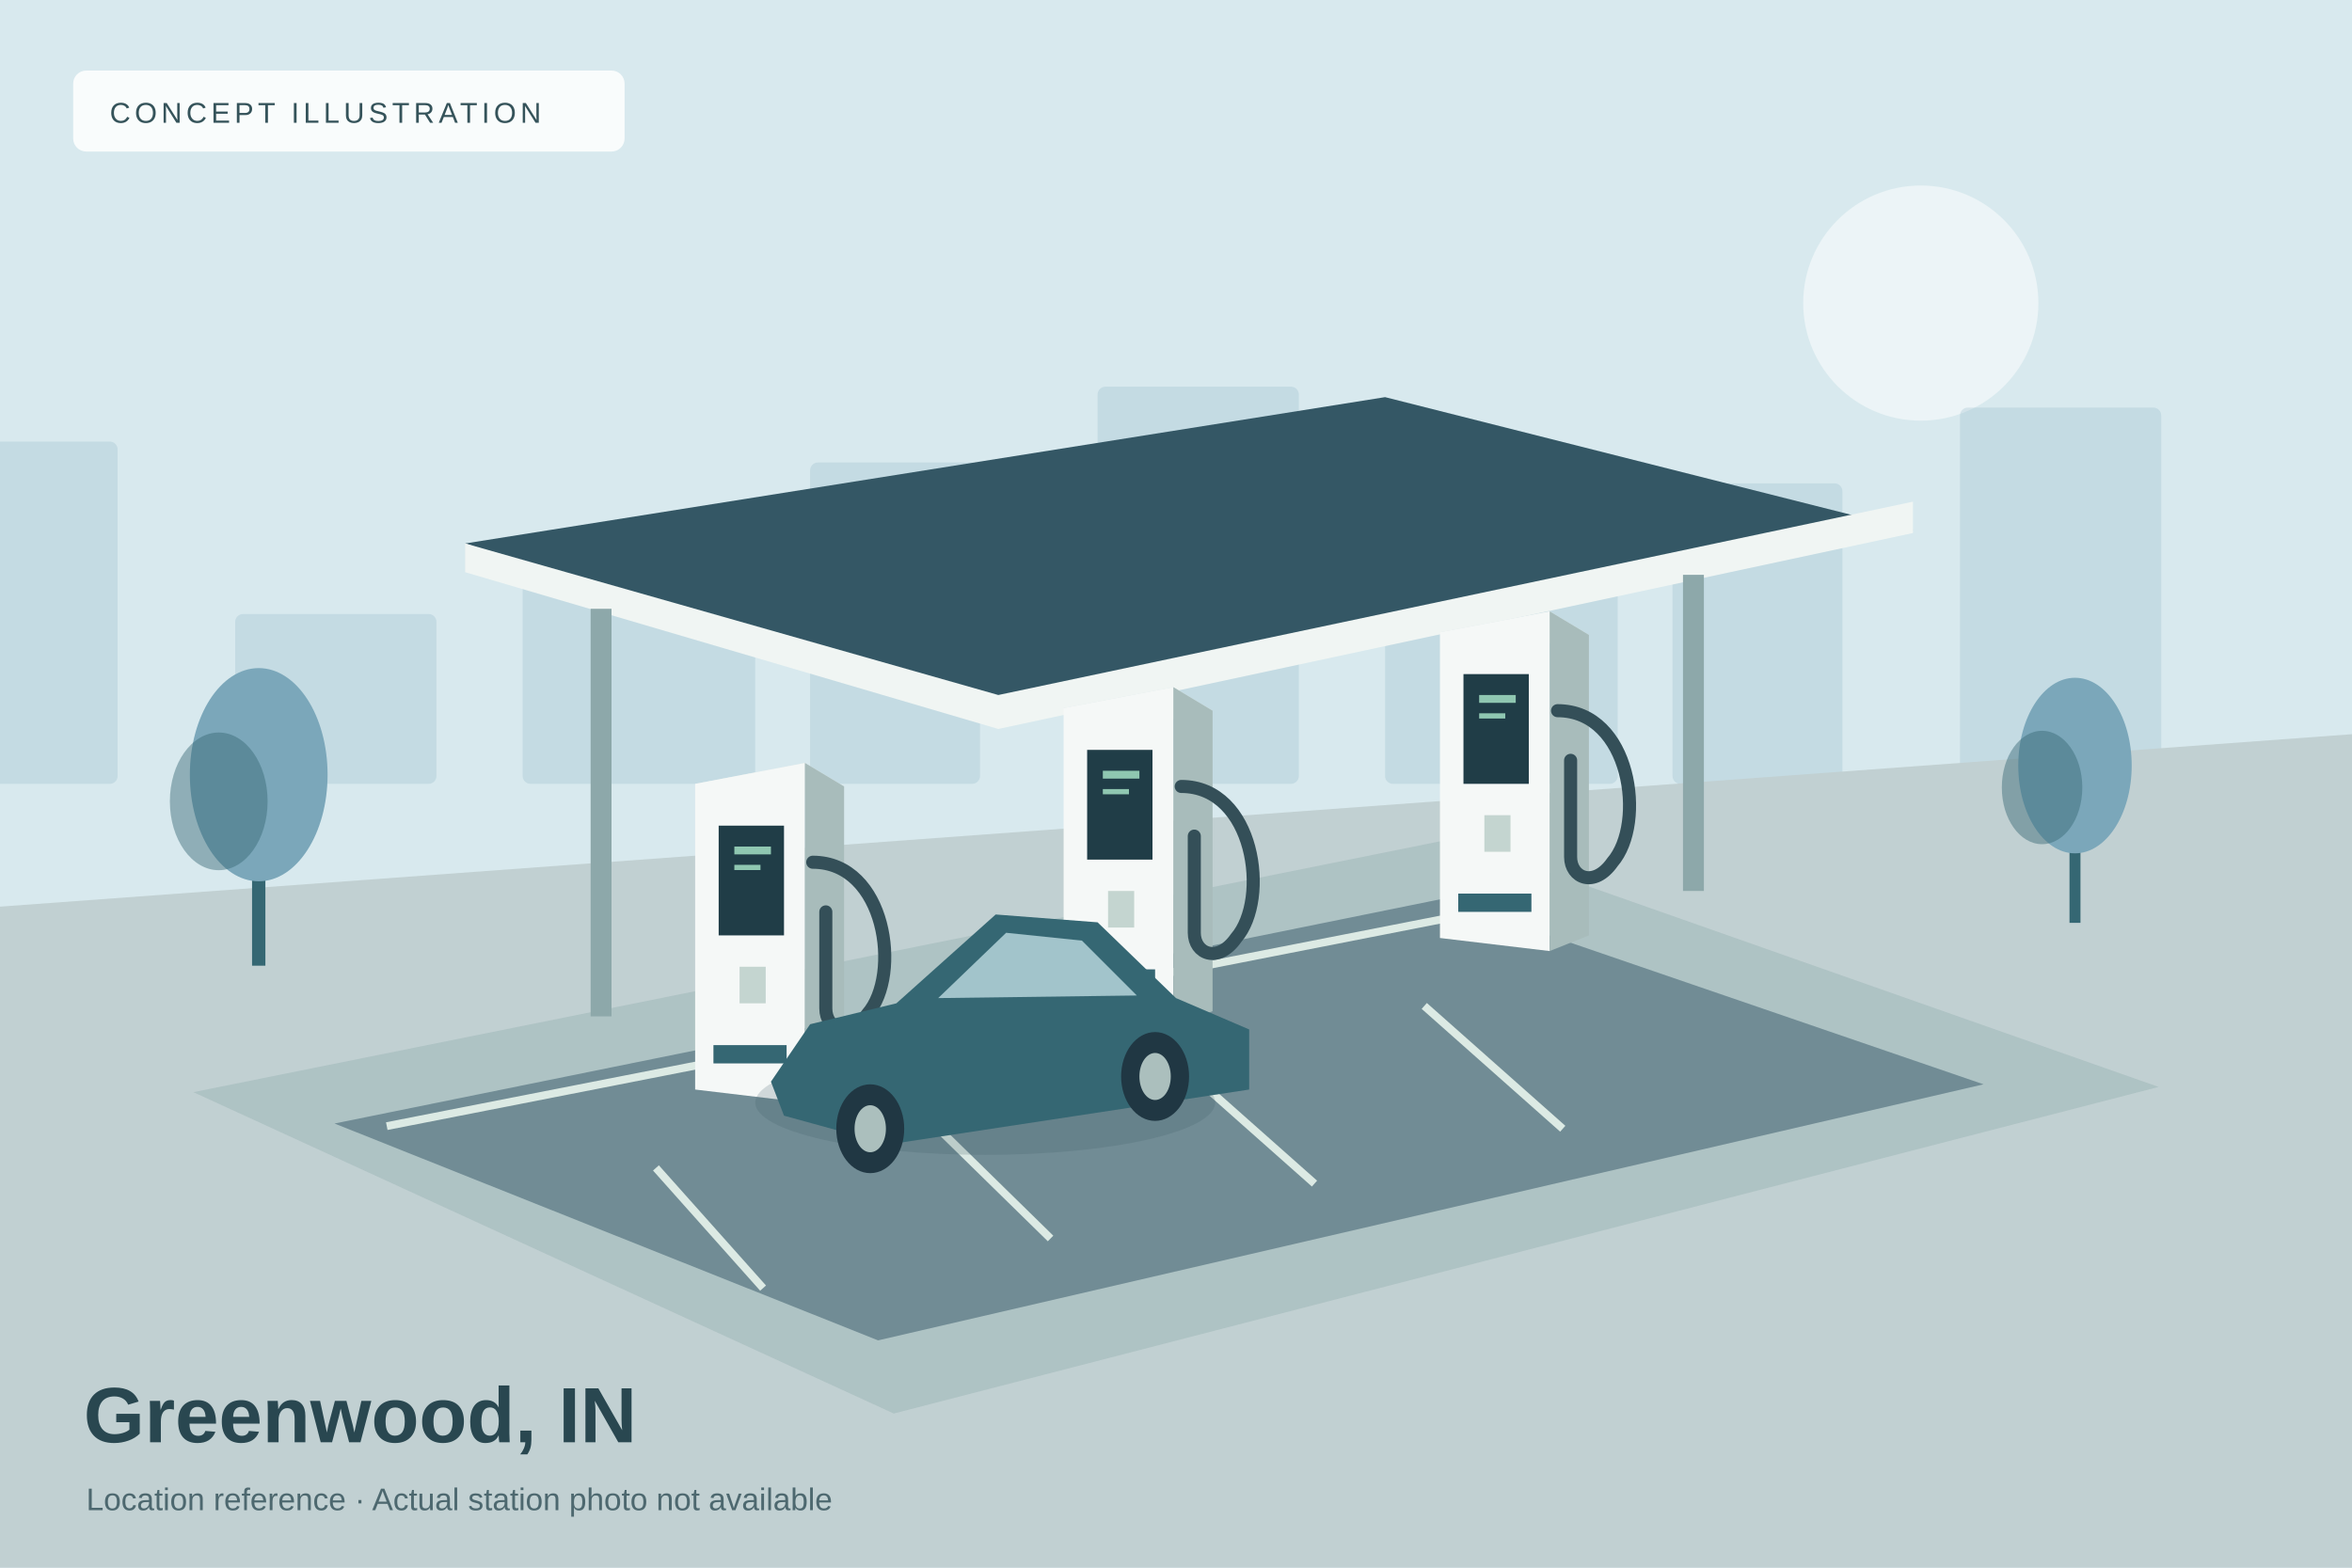
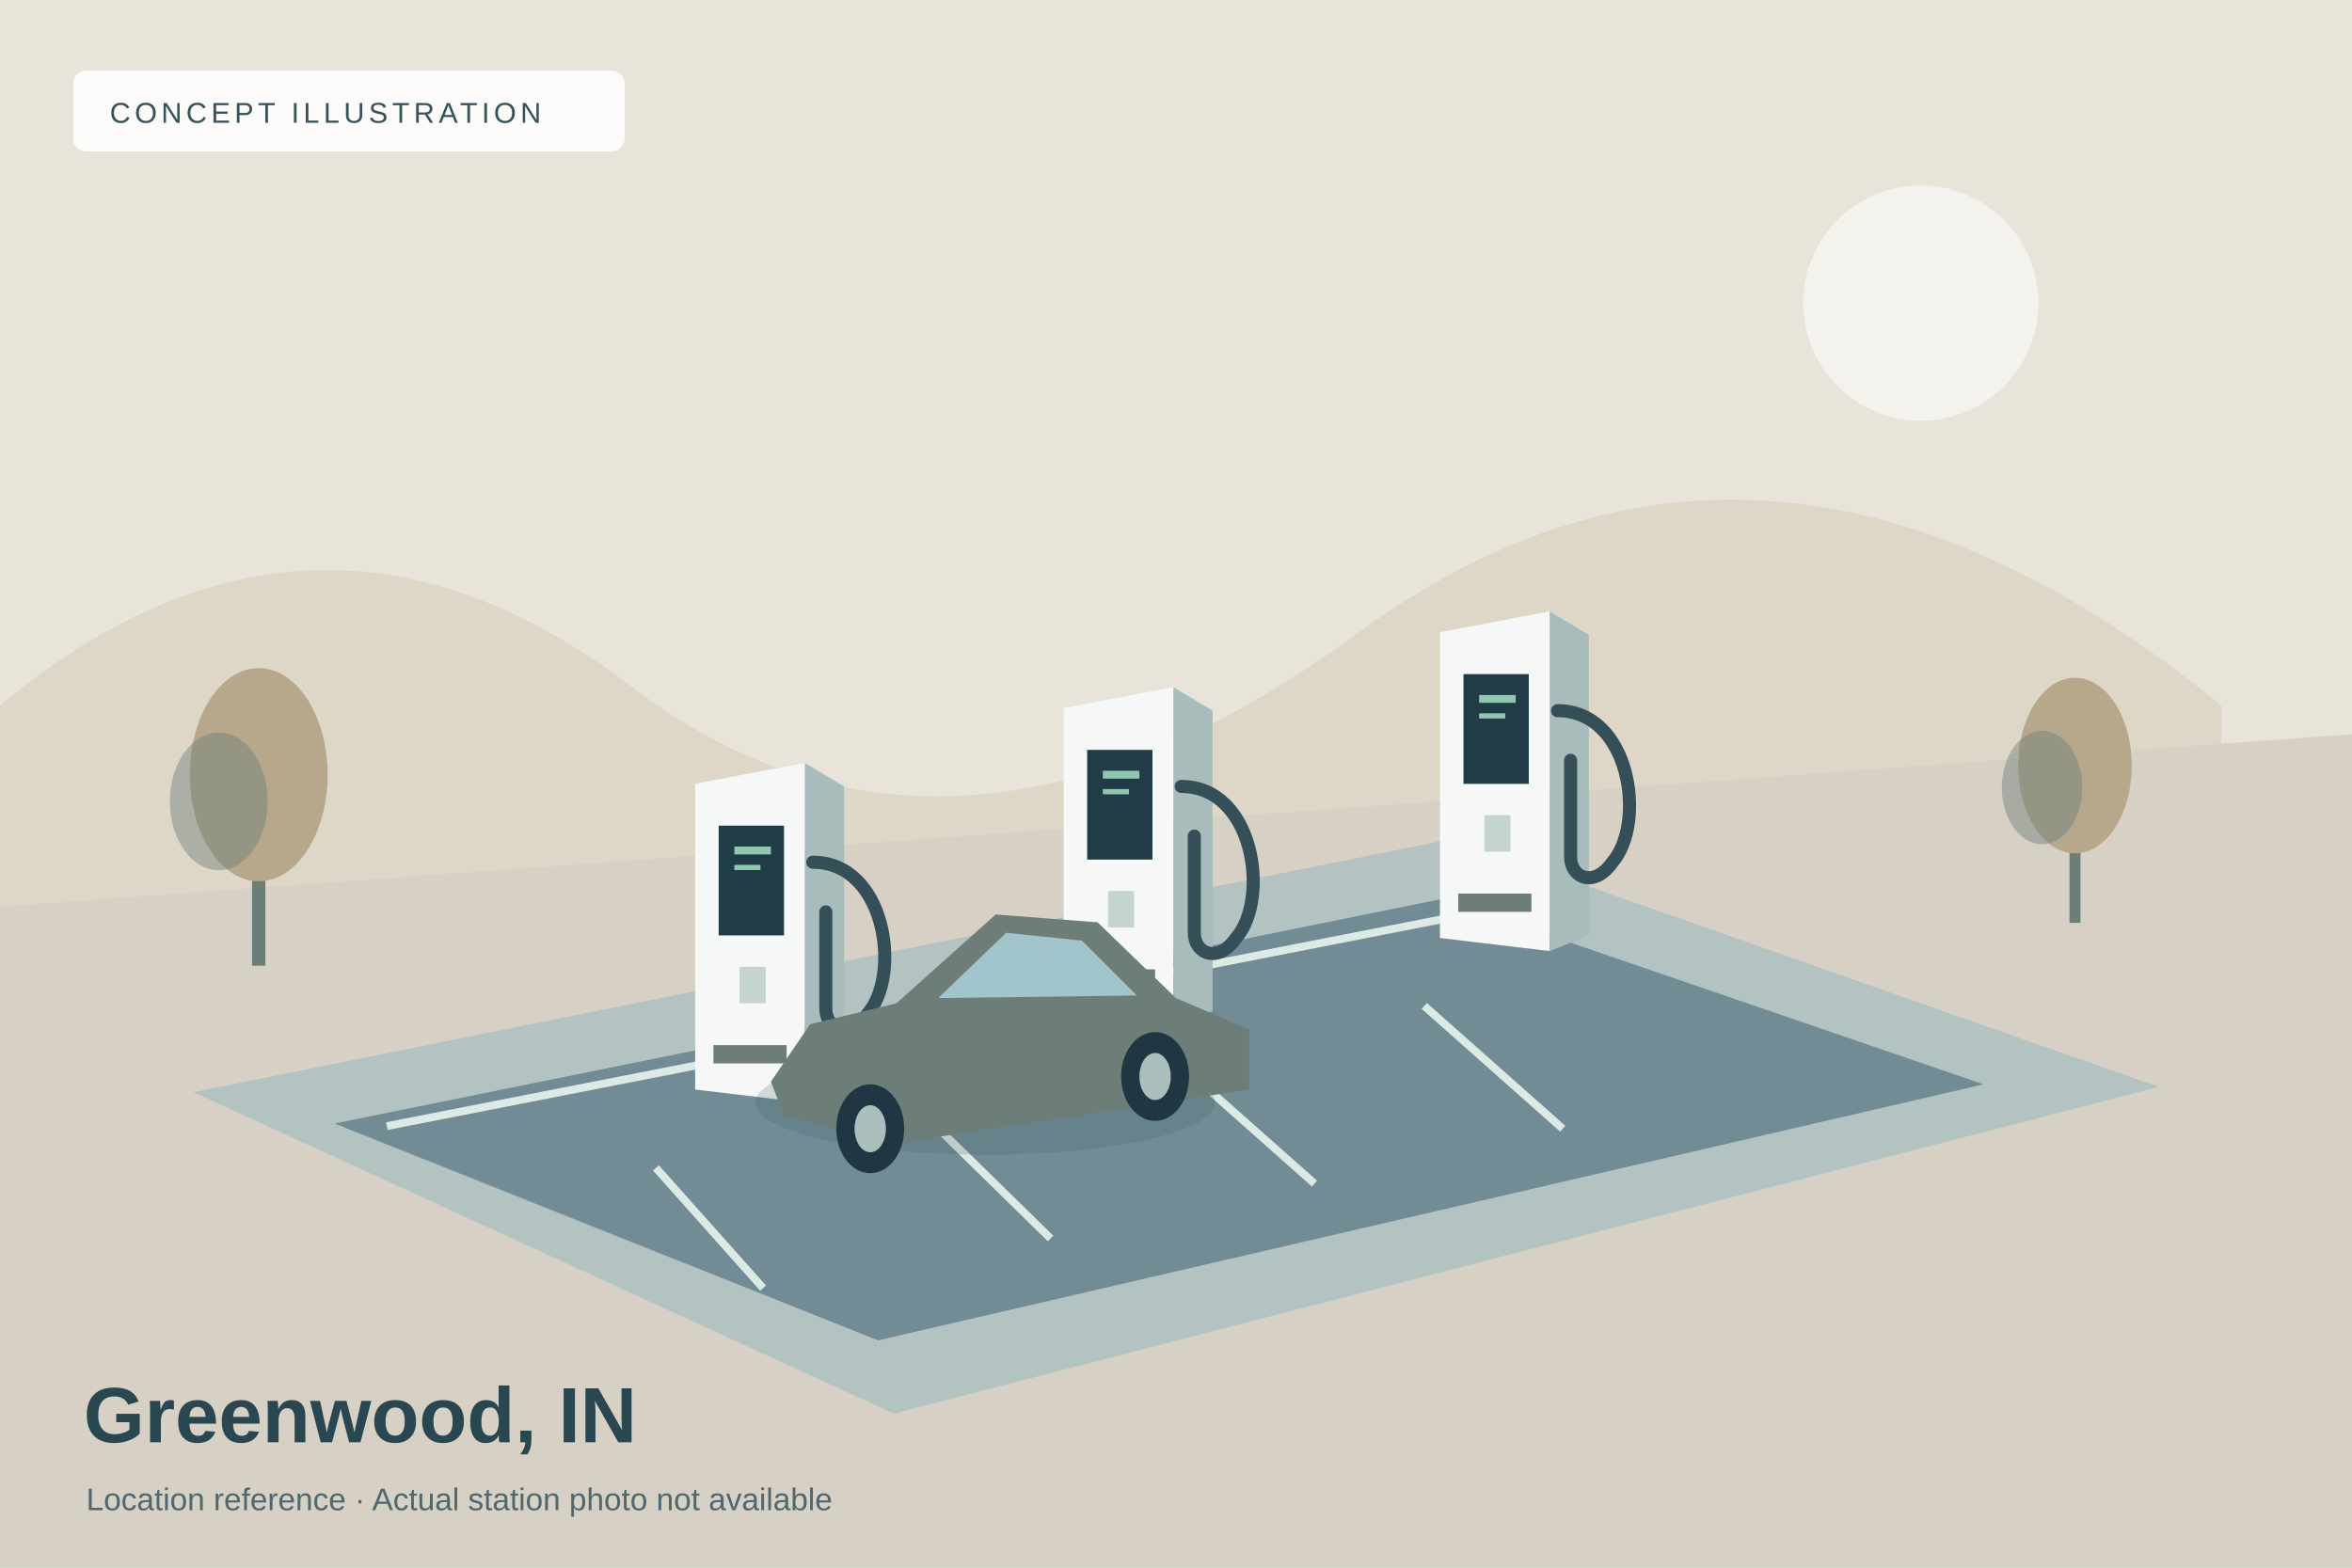
<svg xmlns="http://www.w3.org/2000/svg" viewBox="0 0 900 600" role="img" aria-label="Concept illustration for Greenwood, IN; not a photograph of this location">
-   <rect width="900" height="600" fill="#d8e9ee" />
+   <rect width="900" height="600" fill="#e9e4d9" />
  <circle cx="735" cy="116" r="45" fill="#fff" opacity=".5" />
-   <rect x="-20" y="169" width="65" height="131" rx="3" fill="#7ba7ba" opacity=".22" />
-   <rect x="90" y="235" width="77" height="65" rx="3" fill="#7ba7ba" opacity=".22" />
-   <rect x="200" y="206" width="89" height="94" rx="3" fill="#7ba7ba" opacity=".22" />
-   <rect x="310" y="177" width="65" height="123" rx="3" fill="#7ba7ba" opacity=".22" />
-   <rect x="420" y="148" width="77" height="152" rx="3" fill="#7ba7ba" opacity=".22" />
-   <rect x="530" y="214" width="89" height="86" rx="3" fill="#7ba7ba" opacity=".22" />
-   <rect x="640" y="185" width="65" height="115" rx="3" fill="#7ba7ba" opacity=".22" />
-   <rect x="750" y="156" width="77" height="144" rx="3" fill="#7ba7ba" opacity=".22" />
-   <path d="M0 347 900 281v319H0Z" fill="#c1d0d2" />
+   <path d="M0 270Q120 170 242 263T520 242T850 270V370H0Z" fill="#b7a78b" opacity=".22" />
+   <path d="M0 347 900 281v319H0Z" fill="#d7d0c4" />
  <path d="m74 418 482-97 270 95-484 125Z" fill="#a9bfc0" opacity=".8" />
  <path d="m128 430 424-86 207 71-423 98z" fill="#718c95" />
  <path d="m148 431 408-80m-305 96 41 46m61-67 49 48m48-68 53 47m42-68 53 47" fill="none" stroke="#e8f4ec" stroke-width="3" opacity=".9" />
  <g transform="translate(99 305) scale(0.85)">
-     <path d="M0 0v76" stroke="#356773" stroke-width="6" />
-     <ellipse cx="0" cy="-10" rx="31" ry="48" fill="#7ba7ba" />
-     <ellipse cx="-18" cy="2" rx="22" ry="31" fill="#356773" opacity=".45" />
+     <path d="M0 0v76" stroke="#6d7e79" stroke-width="6" />
+     <ellipse cx="0" cy="-10" rx="31" ry="48" fill="#b7a78b" />
+     <ellipse cx="-18" cy="2" rx="22" ry="31" fill="#6d7e79" opacity=".45" />
  </g>
  <g transform="translate(794 300) scale(0.7)">
-     <path d="M0 0v76" stroke="#356773" stroke-width="6" />
-     <ellipse cx="0" cy="-10" rx="31" ry="48" fill="#7ba7ba" />
-     <ellipse cx="-18" cy="2" rx="22" ry="31" fill="#356773" opacity=".45" />
+     <path d="M0 0v76" stroke="#6d7e79" stroke-width="6" />
+     <ellipse cx="0" cy="-10" rx="31" ry="48" fill="#b7a78b" />
+     <ellipse cx="-18" cy="2" rx="22" ry="31" fill="#6d7e79" opacity=".45" />
  </g>
-   <path d="m178 208 352-56 202 51-350 74z" fill="#345765" />
-   <path d="m178 208 204 58 350-74v12l-350 75-204-60z" fill="#f0f5f3" />
-   <path d="M230 233v156m418-169v121" stroke="#8da8aa" stroke-width="8" />
  <g transform="translate(266 300)">
    <path d="m0 0 42-8 15 9-42 9z" fill="#dce7e7" />
    <path d="M0 0v117l42 5V-8Z" fill="#f5f8f7" />
    <path d="m42-8 15 9v115l-15 6z" fill="#a8bcbb" />
    <path d="M9 16h25v42H9z" fill="#203d47" />
    <path d="M15 24h14v3H15zm0 7h10v2H15z" fill="#8fc7b1" />
-     <path d="M7 100h28v7H7z" fill="#356773" />
+     <path d="M7 100h28v7H7z" fill="#6d7e79" />
    <path d="M45 30c28 0 34 43 21 58-7 10-16 6-16-2V49" fill="none" stroke="#344f58" stroke-width="5" stroke-linecap="round" />
    <path d="M17 70h10v14H17z" fill="#c4d5d0" />
  </g>
  <g transform="translate(407 271)">
    <path d="m0 0 42-8 15 9-42 9z" fill="#dce7e7" />
    <path d="M0 0v117l42 5V-8Z" fill="#f5f8f7" />
    <path d="m42-8 15 9v115l-15 6z" fill="#a8bcbb" />
    <path d="M9 16h25v42H9z" fill="#203d47" />
    <path d="M15 24h14v3H15zm0 7h10v2H15z" fill="#8fc7b1" />
-     <path d="M7 100h28v7H7z" fill="#356773" />
+     <path d="M7 100h28v7H7z" fill="#6d7e79" />
    <path d="M45 30c28 0 34 43 21 58-7 10-16 6-16-2V49" fill="none" stroke="#344f58" stroke-width="5" stroke-linecap="round" />
    <path d="M17 70h10v14H17z" fill="#c4d5d0" />
  </g>
  <g transform="translate(551 242)">
    <path d="m0 0 42-8 15 9-42 9z" fill="#dce7e7" />
    <path d="M0 0v117l42 5V-8Z" fill="#f5f8f7" />
    <path d="m42-8 15 9v115l-15 6z" fill="#a8bcbb" />
    <path d="M9 16h25v42H9z" fill="#203d47" />
    <path d="M15 24h14v3H15zm0 7h10v2H15z" fill="#8fc7b1" />
-     <path d="M7 100h28v7H7z" fill="#356773" />
+     <path d="M7 100h28v7H7z" fill="#6d7e79" />
    <path d="M45 30c28 0 34 43 21 58-7 10-16 6-16-2V49" fill="none" stroke="#344f58" stroke-width="5" stroke-linecap="round" />
    <path d="M17 70h10v14H17z" fill="#c4d5d0" />
  </g>
  <g transform="translate(377 412)">
    <ellipse cx="0" cy="10" rx="88" ry="20" fill="#3b5963" opacity=".2" />
-     <path d="m-82 2 15-22 33-8 38-34 39 3 30 29 28 12v23l-138 21-40-11z" fill="#356773" />
+     <path d="m-82 2 15-22 33-8 38-34 39 3 30 29 28 12v23l-138 21-40-11z" fill="#6d7e79" />
    <path d="m-18-30 26-25 29 3 21 21z" fill="#a2c4cb" />
    <ellipse cx="-44" cy="20" rx="13" ry="17" fill="#203743" />
    <ellipse cx="65" cy="0" rx="13" ry="17" fill="#203743" />
    <ellipse cx="-44" cy="20" rx="6" ry="9" fill="#abbfbd" />
    <ellipse cx="65" cy="0" rx="6" ry="9" fill="#abbfbd" />
  </g>
  <rect x="28" y="27" width="211" height="31" rx="5" fill="#fff" opacity=".85" />
  <text x="42" y="47" fill="#35535a" font-size="11" font-family="Arial,sans-serif" letter-spacing="1.6">CONCEPT ILLUSTRATION</text>
  <text x="32" y="552" fill="#294750" font-size="30" font-family="Arial,sans-serif" font-weight="600">Greenwood, IN</text>
  <text x="33" y="578" fill="#4d686f" font-size="12" font-family="Arial,sans-serif">Location reference · Actual station photo not available</text>
</svg>
